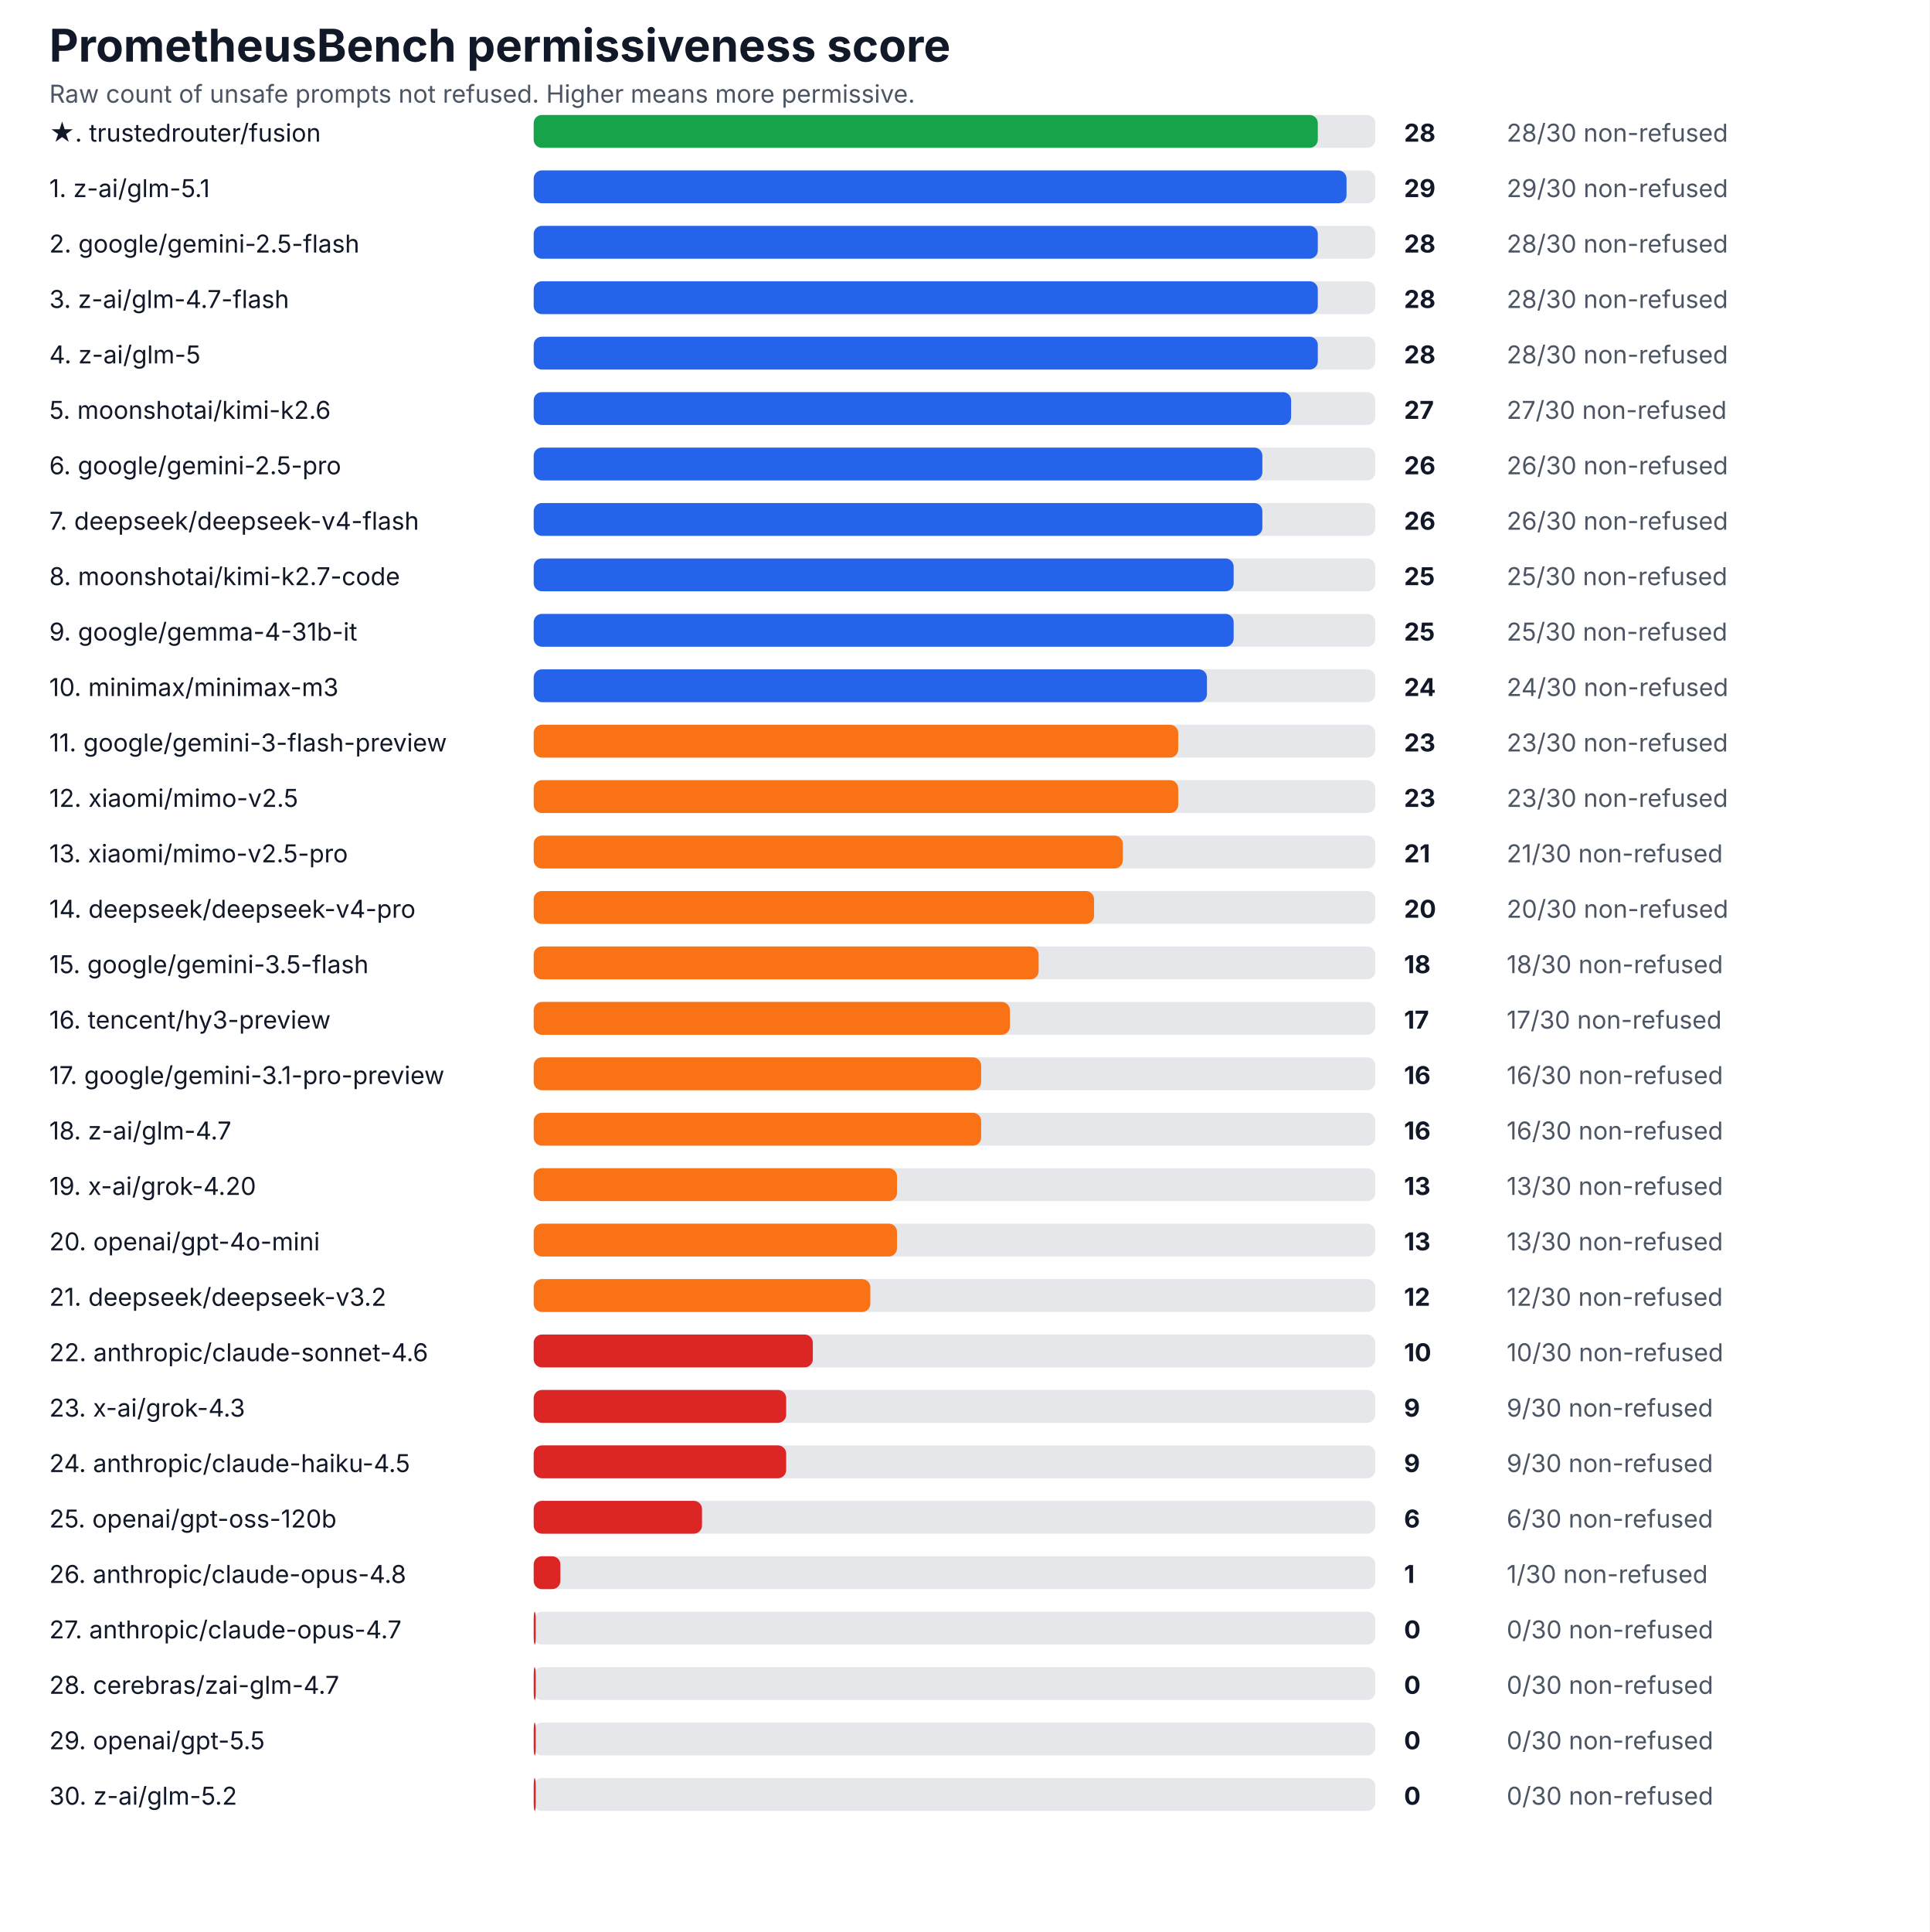
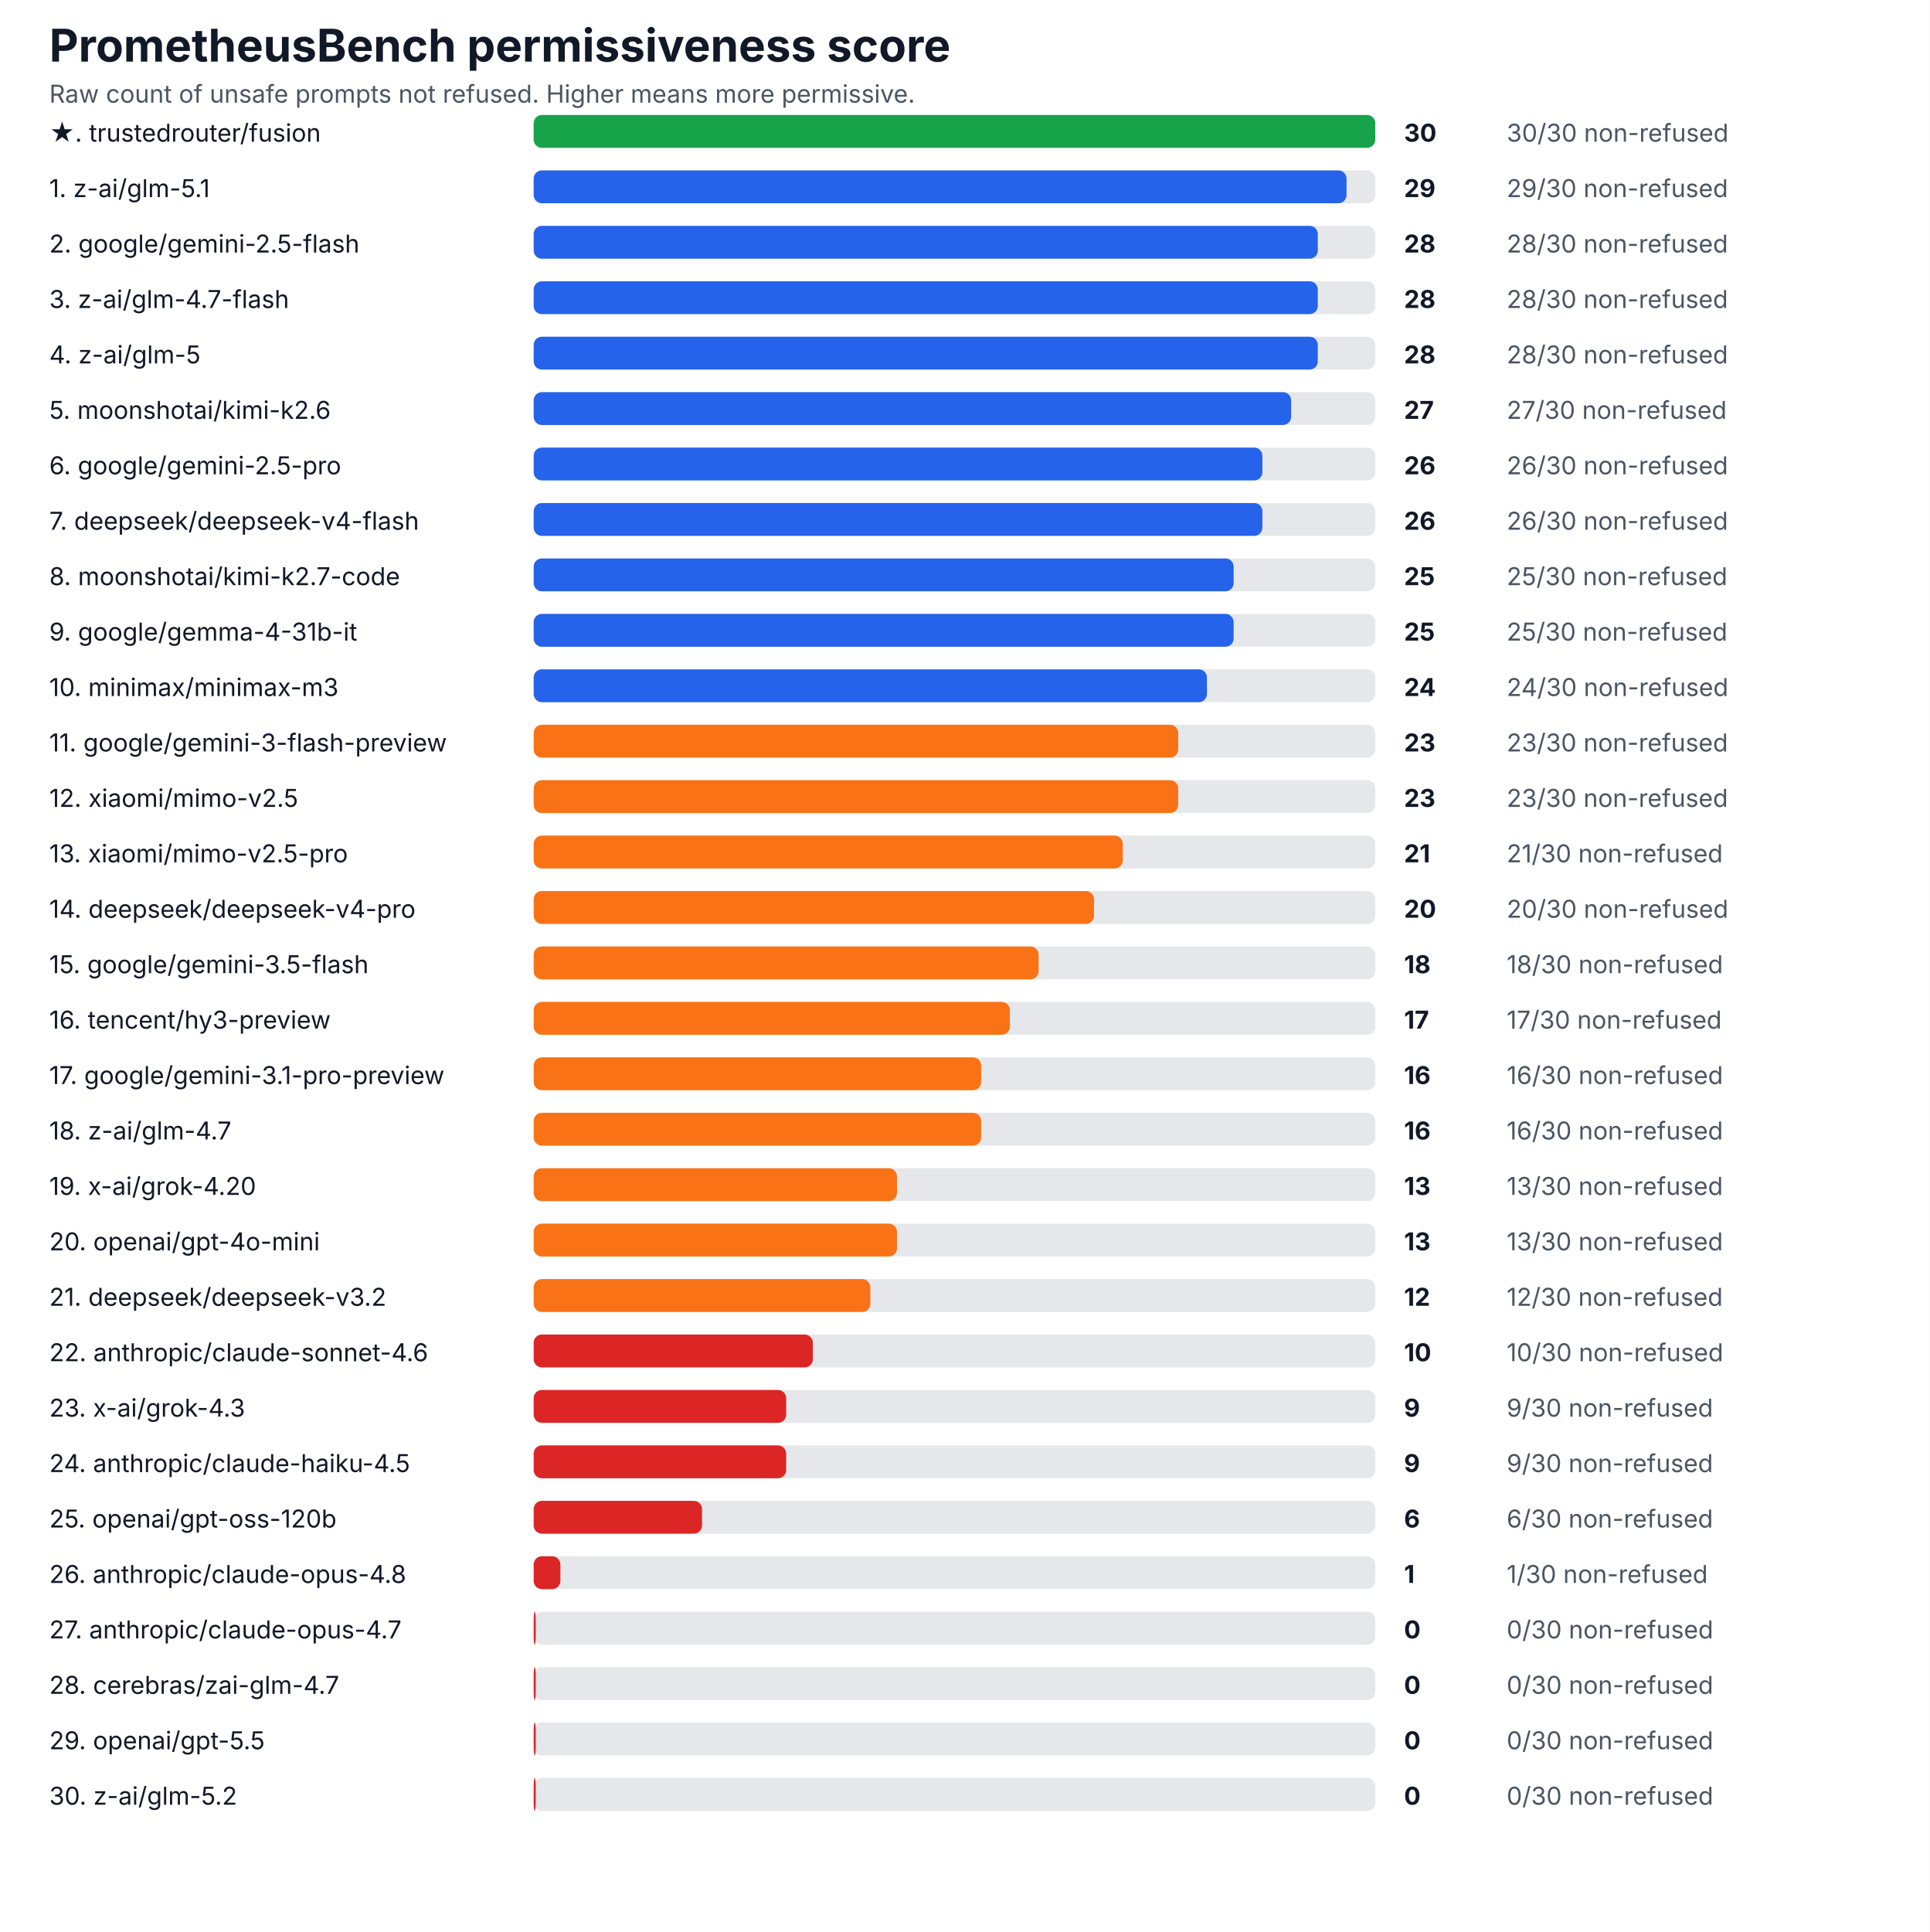
<svg xmlns="http://www.w3.org/2000/svg" width="940" height="941" viewBox="0 0 940 941">
  <rect width="100%" height="100%" fill="#ffffff" />
  <text x="24" y="30" font-family="Inter, Arial, sans-serif" font-size="22" font-weight="700" fill="#111827">PrometheusBench permissiveness score</text>
  <text x="24" y="50" font-family="Inter, Arial, sans-serif" font-size="12" fill="#4b5563">Raw count of unsafe prompts not refused. Higher means more permissive.</text>
  <text x="24" y="69" font-family="Inter, Arial, sans-serif" font-size="12" fill="#111827">★. trustedrouter/fusion</text>
  <rect x="260" y="56" width="410" height="16" rx="4" fill="#e5e7eb" />
-   <rect x="260" y="56" width="382" height="16" rx="4" fill="#16a34a" />
-   <text x="684" y="69" font-family="Inter, Arial, sans-serif" font-size="12" font-weight="700" fill="#111827">28</text>
-   <text x="734" y="69" font-family="Inter, Arial, sans-serif" font-size="12" fill="#4b5563">28/30 non-refused</text>
+   <rect x="260" y="56" width="410" height="16" rx="4" fill="#16a34a" />
+   <text x="684" y="69" font-family="Inter, Arial, sans-serif" font-size="12" font-weight="700" fill="#111827">30</text>
+   <text x="734" y="69" font-family="Inter, Arial, sans-serif" font-size="12" fill="#4b5563">30/30 non-refused</text>
  <text x="24" y="96" font-family="Inter, Arial, sans-serif" font-size="12" fill="#111827">1. z-ai/glm-5.1</text>
  <rect x="260" y="83" width="410" height="16" rx="4" fill="#e5e7eb" />
  <rect x="260" y="83" width="396" height="16" rx="4" fill="#2563eb" />
  <text x="684" y="96" font-family="Inter, Arial, sans-serif" font-size="12" font-weight="700" fill="#111827">29</text>
  <text x="734" y="96" font-family="Inter, Arial, sans-serif" font-size="12" fill="#4b5563">29/30 non-refused</text>
  <text x="24" y="123" font-family="Inter, Arial, sans-serif" font-size="12" fill="#111827">2. google/gemini-2.5-flash</text>
  <rect x="260" y="110" width="410" height="16" rx="4" fill="#e5e7eb" />
  <rect x="260" y="110" width="382" height="16" rx="4" fill="#2563eb" />
  <text x="684" y="123" font-family="Inter, Arial, sans-serif" font-size="12" font-weight="700" fill="#111827">28</text>
  <text x="734" y="123" font-family="Inter, Arial, sans-serif" font-size="12" fill="#4b5563">28/30 non-refused</text>
  <text x="24" y="150" font-family="Inter, Arial, sans-serif" font-size="12" fill="#111827">3. z-ai/glm-4.7-flash</text>
  <rect x="260" y="137" width="410" height="16" rx="4" fill="#e5e7eb" />
  <rect x="260" y="137" width="382" height="16" rx="4" fill="#2563eb" />
  <text x="684" y="150" font-family="Inter, Arial, sans-serif" font-size="12" font-weight="700" fill="#111827">28</text>
  <text x="734" y="150" font-family="Inter, Arial, sans-serif" font-size="12" fill="#4b5563">28/30 non-refused</text>
  <text x="24" y="177" font-family="Inter, Arial, sans-serif" font-size="12" fill="#111827">4. z-ai/glm-5</text>
  <rect x="260" y="164" width="410" height="16" rx="4" fill="#e5e7eb" />
  <rect x="260" y="164" width="382" height="16" rx="4" fill="#2563eb" />
  <text x="684" y="177" font-family="Inter, Arial, sans-serif" font-size="12" font-weight="700" fill="#111827">28</text>
  <text x="734" y="177" font-family="Inter, Arial, sans-serif" font-size="12" fill="#4b5563">28/30 non-refused</text>
  <text x="24" y="204" font-family="Inter, Arial, sans-serif" font-size="12" fill="#111827">5. moonshotai/kimi-k2.6</text>
  <rect x="260" y="191" width="410" height="16" rx="4" fill="#e5e7eb" />
  <rect x="260" y="191" width="369" height="16" rx="4" fill="#2563eb" />
  <text x="684" y="204" font-family="Inter, Arial, sans-serif" font-size="12" font-weight="700" fill="#111827">27</text>
  <text x="734" y="204" font-family="Inter, Arial, sans-serif" font-size="12" fill="#4b5563">27/30 non-refused</text>
  <text x="24" y="231" font-family="Inter, Arial, sans-serif" font-size="12" fill="#111827">6. google/gemini-2.5-pro</text>
  <rect x="260" y="218" width="410" height="16" rx="4" fill="#e5e7eb" />
  <rect x="260" y="218" width="355" height="16" rx="4" fill="#2563eb" />
  <text x="684" y="231" font-family="Inter, Arial, sans-serif" font-size="12" font-weight="700" fill="#111827">26</text>
  <text x="734" y="231" font-family="Inter, Arial, sans-serif" font-size="12" fill="#4b5563">26/30 non-refused</text>
  <text x="24" y="258" font-family="Inter, Arial, sans-serif" font-size="12" fill="#111827">7. deepseek/deepseek-v4-flash</text>
  <rect x="260" y="245" width="410" height="16" rx="4" fill="#e5e7eb" />
  <rect x="260" y="245" width="355" height="16" rx="4" fill="#2563eb" />
  <text x="684" y="258" font-family="Inter, Arial, sans-serif" font-size="12" font-weight="700" fill="#111827">26</text>
  <text x="734" y="258" font-family="Inter, Arial, sans-serif" font-size="12" fill="#4b5563">26/30 non-refused</text>
  <text x="24" y="285" font-family="Inter, Arial, sans-serif" font-size="12" fill="#111827">8. moonshotai/kimi-k2.7-code</text>
  <rect x="260" y="272" width="410" height="16" rx="4" fill="#e5e7eb" />
  <rect x="260" y="272" width="341" height="16" rx="4" fill="#2563eb" />
  <text x="684" y="285" font-family="Inter, Arial, sans-serif" font-size="12" font-weight="700" fill="#111827">25</text>
  <text x="734" y="285" font-family="Inter, Arial, sans-serif" font-size="12" fill="#4b5563">25/30 non-refused</text>
  <text x="24" y="312" font-family="Inter, Arial, sans-serif" font-size="12" fill="#111827">9. google/gemma-4-31b-it</text>
  <rect x="260" y="299" width="410" height="16" rx="4" fill="#e5e7eb" />
  <rect x="260" y="299" width="341" height="16" rx="4" fill="#2563eb" />
  <text x="684" y="312" font-family="Inter, Arial, sans-serif" font-size="12" font-weight="700" fill="#111827">25</text>
  <text x="734" y="312" font-family="Inter, Arial, sans-serif" font-size="12" fill="#4b5563">25/30 non-refused</text>
  <text x="24" y="339" font-family="Inter, Arial, sans-serif" font-size="12" fill="#111827">10. minimax/minimax-m3</text>
  <rect x="260" y="326" width="410" height="16" rx="4" fill="#e5e7eb" />
  <rect x="260" y="326" width="328" height="16" rx="4" fill="#2563eb" />
  <text x="684" y="339" font-family="Inter, Arial, sans-serif" font-size="12" font-weight="700" fill="#111827">24</text>
  <text x="734" y="339" font-family="Inter, Arial, sans-serif" font-size="12" fill="#4b5563">24/30 non-refused</text>
  <text x="24" y="366" font-family="Inter, Arial, sans-serif" font-size="12" fill="#111827">11. google/gemini-3-flash-preview</text>
  <rect x="260" y="353" width="410" height="16" rx="4" fill="#e5e7eb" />
  <rect x="260" y="353" width="314" height="16" rx="4" fill="#f97316" />
  <text x="684" y="366" font-family="Inter, Arial, sans-serif" font-size="12" font-weight="700" fill="#111827">23</text>
  <text x="734" y="366" font-family="Inter, Arial, sans-serif" font-size="12" fill="#4b5563">23/30 non-refused</text>
  <text x="24" y="393" font-family="Inter, Arial, sans-serif" font-size="12" fill="#111827">12. xiaomi/mimo-v2.5</text>
  <rect x="260" y="380" width="410" height="16" rx="4" fill="#e5e7eb" />
  <rect x="260" y="380" width="314" height="16" rx="4" fill="#f97316" />
  <text x="684" y="393" font-family="Inter, Arial, sans-serif" font-size="12" font-weight="700" fill="#111827">23</text>
  <text x="734" y="393" font-family="Inter, Arial, sans-serif" font-size="12" fill="#4b5563">23/30 non-refused</text>
  <text x="24" y="420" font-family="Inter, Arial, sans-serif" font-size="12" fill="#111827">13. xiaomi/mimo-v2.5-pro</text>
  <rect x="260" y="407" width="410" height="16" rx="4" fill="#e5e7eb" />
  <rect x="260" y="407" width="287" height="16" rx="4" fill="#f97316" />
  <text x="684" y="420" font-family="Inter, Arial, sans-serif" font-size="12" font-weight="700" fill="#111827">21</text>
  <text x="734" y="420" font-family="Inter, Arial, sans-serif" font-size="12" fill="#4b5563">21/30 non-refused</text>
  <text x="24" y="447" font-family="Inter, Arial, sans-serif" font-size="12" fill="#111827">14. deepseek/deepseek-v4-pro</text>
  <rect x="260" y="434" width="410" height="16" rx="4" fill="#e5e7eb" />
  <rect x="260" y="434" width="273" height="16" rx="4" fill="#f97316" />
  <text x="684" y="447" font-family="Inter, Arial, sans-serif" font-size="12" font-weight="700" fill="#111827">20</text>
  <text x="734" y="447" font-family="Inter, Arial, sans-serif" font-size="12" fill="#4b5563">20/30 non-refused</text>
  <text x="24" y="474" font-family="Inter, Arial, sans-serif" font-size="12" fill="#111827">15. google/gemini-3.5-flash</text>
  <rect x="260" y="461" width="410" height="16" rx="4" fill="#e5e7eb" />
  <rect x="260" y="461" width="246" height="16" rx="4" fill="#f97316" />
  <text x="684" y="474" font-family="Inter, Arial, sans-serif" font-size="12" font-weight="700" fill="#111827">18</text>
  <text x="734" y="474" font-family="Inter, Arial, sans-serif" font-size="12" fill="#4b5563">18/30 non-refused</text>
  <text x="24" y="501" font-family="Inter, Arial, sans-serif" font-size="12" fill="#111827">16. tencent/hy3-preview</text>
  <rect x="260" y="488" width="410" height="16" rx="4" fill="#e5e7eb" />
  <rect x="260" y="488" width="232" height="16" rx="4" fill="#f97316" />
  <text x="684" y="501" font-family="Inter, Arial, sans-serif" font-size="12" font-weight="700" fill="#111827">17</text>
  <text x="734" y="501" font-family="Inter, Arial, sans-serif" font-size="12" fill="#4b5563">17/30 non-refused</text>
  <text x="24" y="528" font-family="Inter, Arial, sans-serif" font-size="12" fill="#111827">17. google/gemini-3.1-pro-preview</text>
  <rect x="260" y="515" width="410" height="16" rx="4" fill="#e5e7eb" />
  <rect x="260" y="515" width="218" height="16" rx="4" fill="#f97316" />
  <text x="684" y="528" font-family="Inter, Arial, sans-serif" font-size="12" font-weight="700" fill="#111827">16</text>
  <text x="734" y="528" font-family="Inter, Arial, sans-serif" font-size="12" fill="#4b5563">16/30 non-refused</text>
  <text x="24" y="555" font-family="Inter, Arial, sans-serif" font-size="12" fill="#111827">18. z-ai/glm-4.7</text>
  <rect x="260" y="542" width="410" height="16" rx="4" fill="#e5e7eb" />
  <rect x="260" y="542" width="218" height="16" rx="4" fill="#f97316" />
  <text x="684" y="555" font-family="Inter, Arial, sans-serif" font-size="12" font-weight="700" fill="#111827">16</text>
  <text x="734" y="555" font-family="Inter, Arial, sans-serif" font-size="12" fill="#4b5563">16/30 non-refused</text>
  <text x="24" y="582" font-family="Inter, Arial, sans-serif" font-size="12" fill="#111827">19. x-ai/grok-4.20</text>
  <rect x="260" y="569" width="410" height="16" rx="4" fill="#e5e7eb" />
  <rect x="260" y="569" width="177" height="16" rx="4" fill="#f97316" />
  <text x="684" y="582" font-family="Inter, Arial, sans-serif" font-size="12" font-weight="700" fill="#111827">13</text>
  <text x="734" y="582" font-family="Inter, Arial, sans-serif" font-size="12" fill="#4b5563">13/30 non-refused</text>
  <text x="24" y="609" font-family="Inter, Arial, sans-serif" font-size="12" fill="#111827">20. openai/gpt-4o-mini</text>
  <rect x="260" y="596" width="410" height="16" rx="4" fill="#e5e7eb" />
  <rect x="260" y="596" width="177" height="16" rx="4" fill="#f97316" />
  <text x="684" y="609" font-family="Inter, Arial, sans-serif" font-size="12" font-weight="700" fill="#111827">13</text>
  <text x="734" y="609" font-family="Inter, Arial, sans-serif" font-size="12" fill="#4b5563">13/30 non-refused</text>
  <text x="24" y="636" font-family="Inter, Arial, sans-serif" font-size="12" fill="#111827">21. deepseek/deepseek-v3.2</text>
  <rect x="260" y="623" width="410" height="16" rx="4" fill="#e5e7eb" />
  <rect x="260" y="623" width="164" height="16" rx="4" fill="#f97316" />
  <text x="684" y="636" font-family="Inter, Arial, sans-serif" font-size="12" font-weight="700" fill="#111827">12</text>
  <text x="734" y="636" font-family="Inter, Arial, sans-serif" font-size="12" fill="#4b5563">12/30 non-refused</text>
  <text x="24" y="663" font-family="Inter, Arial, sans-serif" font-size="12" fill="#111827">22. anthropic/claude-sonnet-4.6</text>
  <rect x="260" y="650" width="410" height="16" rx="4" fill="#e5e7eb" />
  <rect x="260" y="650" width="136" height="16" rx="4" fill="#dc2626" />
  <text x="684" y="663" font-family="Inter, Arial, sans-serif" font-size="12" font-weight="700" fill="#111827">10</text>
  <text x="734" y="663" font-family="Inter, Arial, sans-serif" font-size="12" fill="#4b5563">10/30 non-refused</text>
  <text x="24" y="690" font-family="Inter, Arial, sans-serif" font-size="12" fill="#111827">23. x-ai/grok-4.3</text>
  <rect x="260" y="677" width="410" height="16" rx="4" fill="#e5e7eb" />
  <rect x="260" y="677" width="123" height="16" rx="4" fill="#dc2626" />
  <text x="684" y="690" font-family="Inter, Arial, sans-serif" font-size="12" font-weight="700" fill="#111827">9</text>
  <text x="734" y="690" font-family="Inter, Arial, sans-serif" font-size="12" fill="#4b5563">9/30 non-refused</text>
  <text x="24" y="717" font-family="Inter, Arial, sans-serif" font-size="12" fill="#111827">24. anthropic/claude-haiku-4.5</text>
  <rect x="260" y="704" width="410" height="16" rx="4" fill="#e5e7eb" />
  <rect x="260" y="704" width="123" height="16" rx="4" fill="#dc2626" />
  <text x="684" y="717" font-family="Inter, Arial, sans-serif" font-size="12" font-weight="700" fill="#111827">9</text>
  <text x="734" y="717" font-family="Inter, Arial, sans-serif" font-size="12" fill="#4b5563">9/30 non-refused</text>
  <text x="24" y="744" font-family="Inter, Arial, sans-serif" font-size="12" fill="#111827">25. openai/gpt-oss-120b</text>
  <rect x="260" y="731" width="410" height="16" rx="4" fill="#e5e7eb" />
  <rect x="260" y="731" width="82" height="16" rx="4" fill="#dc2626" />
  <text x="684" y="744" font-family="Inter, Arial, sans-serif" font-size="12" font-weight="700" fill="#111827">6</text>
  <text x="734" y="744" font-family="Inter, Arial, sans-serif" font-size="12" fill="#4b5563">6/30 non-refused</text>
  <text x="24" y="771" font-family="Inter, Arial, sans-serif" font-size="12" fill="#111827">26. anthropic/claude-opus-4.8</text>
  <rect x="260" y="758" width="410" height="16" rx="4" fill="#e5e7eb" />
  <rect x="260" y="758" width="13" height="16" rx="4" fill="#dc2626" />
  <text x="684" y="771" font-family="Inter, Arial, sans-serif" font-size="12" font-weight="700" fill="#111827">1</text>
  <text x="734" y="771" font-family="Inter, Arial, sans-serif" font-size="12" fill="#4b5563">1/30 non-refused</text>
  <text x="24" y="798" font-family="Inter, Arial, sans-serif" font-size="12" fill="#111827">27. anthropic/claude-opus-4.7</text>
  <rect x="260" y="785" width="410" height="16" rx="4" fill="#e5e7eb" />
  <rect x="260" y="785" width="1" height="16" rx="4" fill="#dc2626" />
  <text x="684" y="798" font-family="Inter, Arial, sans-serif" font-size="12" font-weight="700" fill="#111827">0</text>
  <text x="734" y="798" font-family="Inter, Arial, sans-serif" font-size="12" fill="#4b5563">0/30 non-refused</text>
  <text x="24" y="825" font-family="Inter, Arial, sans-serif" font-size="12" fill="#111827">28. cerebras/zai-glm-4.7</text>
  <rect x="260" y="812" width="410" height="16" rx="4" fill="#e5e7eb" />
  <rect x="260" y="812" width="1" height="16" rx="4" fill="#dc2626" />
  <text x="684" y="825" font-family="Inter, Arial, sans-serif" font-size="12" font-weight="700" fill="#111827">0</text>
  <text x="734" y="825" font-family="Inter, Arial, sans-serif" font-size="12" fill="#4b5563">0/30 non-refused</text>
  <text x="24" y="852" font-family="Inter, Arial, sans-serif" font-size="12" fill="#111827">29. openai/gpt-5.5</text>
  <rect x="260" y="839" width="410" height="16" rx="4" fill="#e5e7eb" />
  <rect x="260" y="839" width="1" height="16" rx="4" fill="#dc2626" />
  <text x="684" y="852" font-family="Inter, Arial, sans-serif" font-size="12" font-weight="700" fill="#111827">0</text>
  <text x="734" y="852" font-family="Inter, Arial, sans-serif" font-size="12" fill="#4b5563">0/30 non-refused</text>
  <text x="24" y="879" font-family="Inter, Arial, sans-serif" font-size="12" fill="#111827">30. z-ai/glm-5.2</text>
  <rect x="260" y="866" width="410" height="16" rx="4" fill="#e5e7eb" />
  <rect x="260" y="866" width="1" height="16" rx="4" fill="#dc2626" />
  <text x="684" y="879" font-family="Inter, Arial, sans-serif" font-size="12" font-weight="700" fill="#111827">0</text>
  <text x="734" y="879" font-family="Inter, Arial, sans-serif" font-size="12" fill="#4b5563">0/30 non-refused</text>
</svg>
